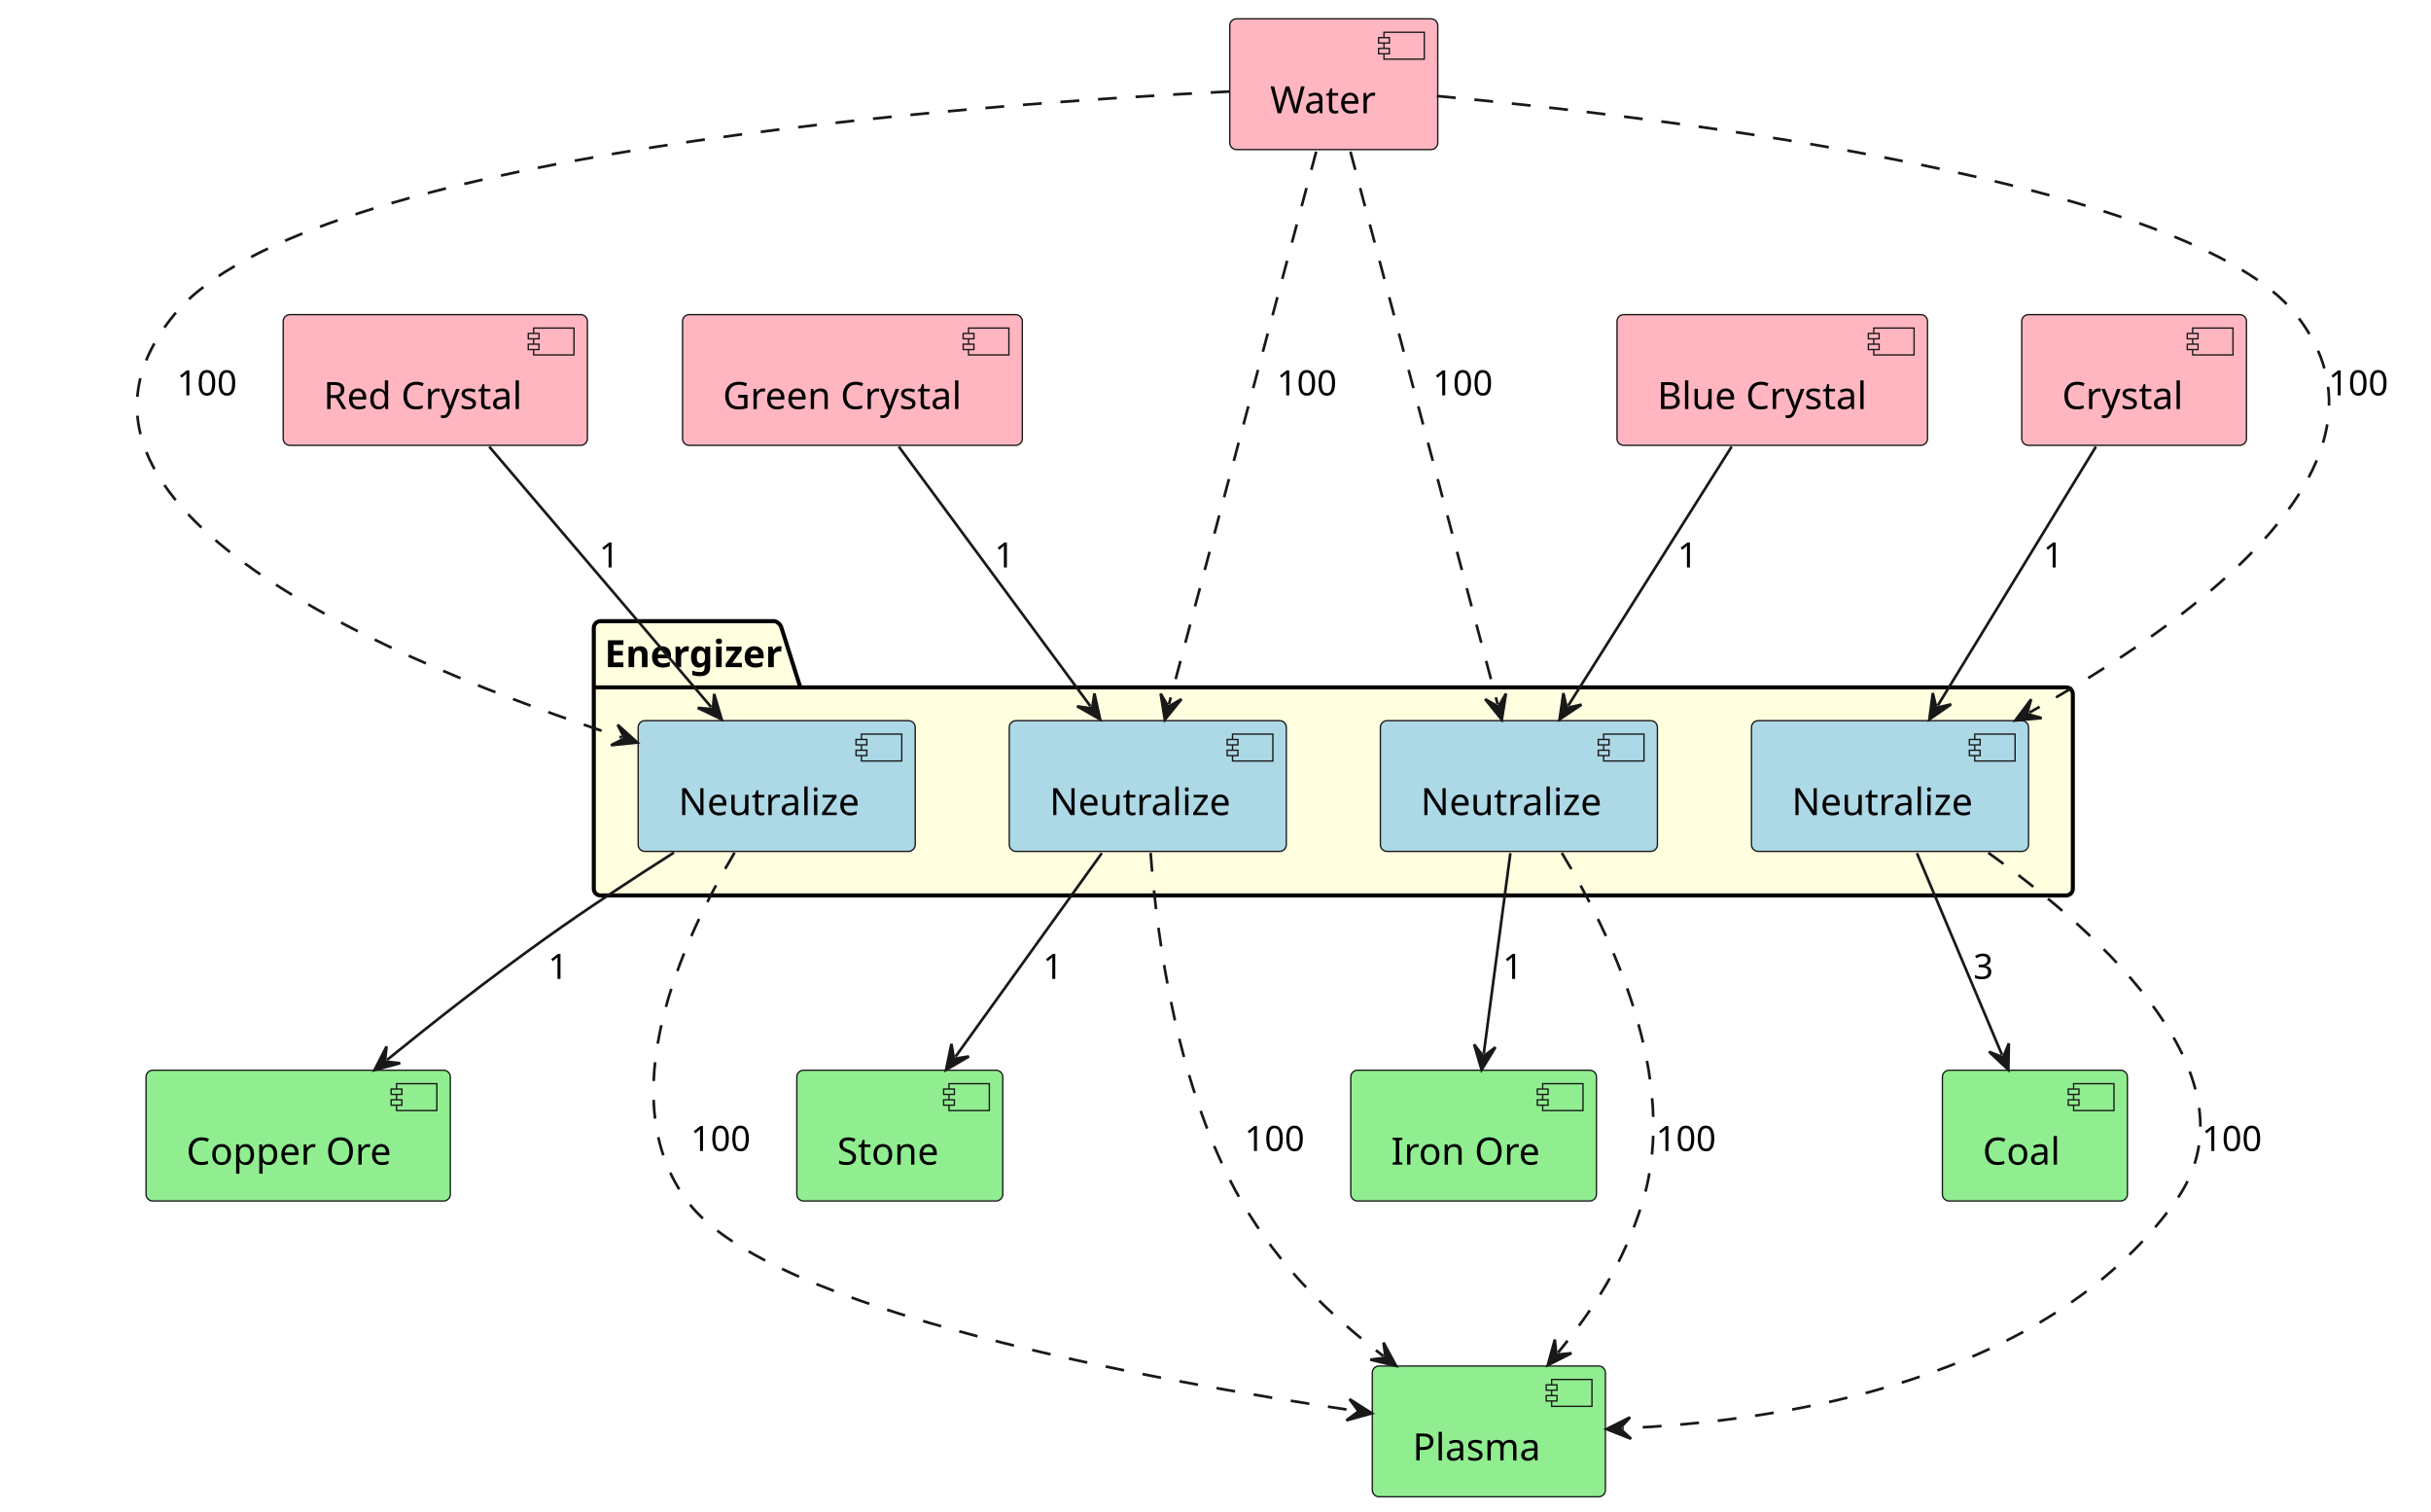
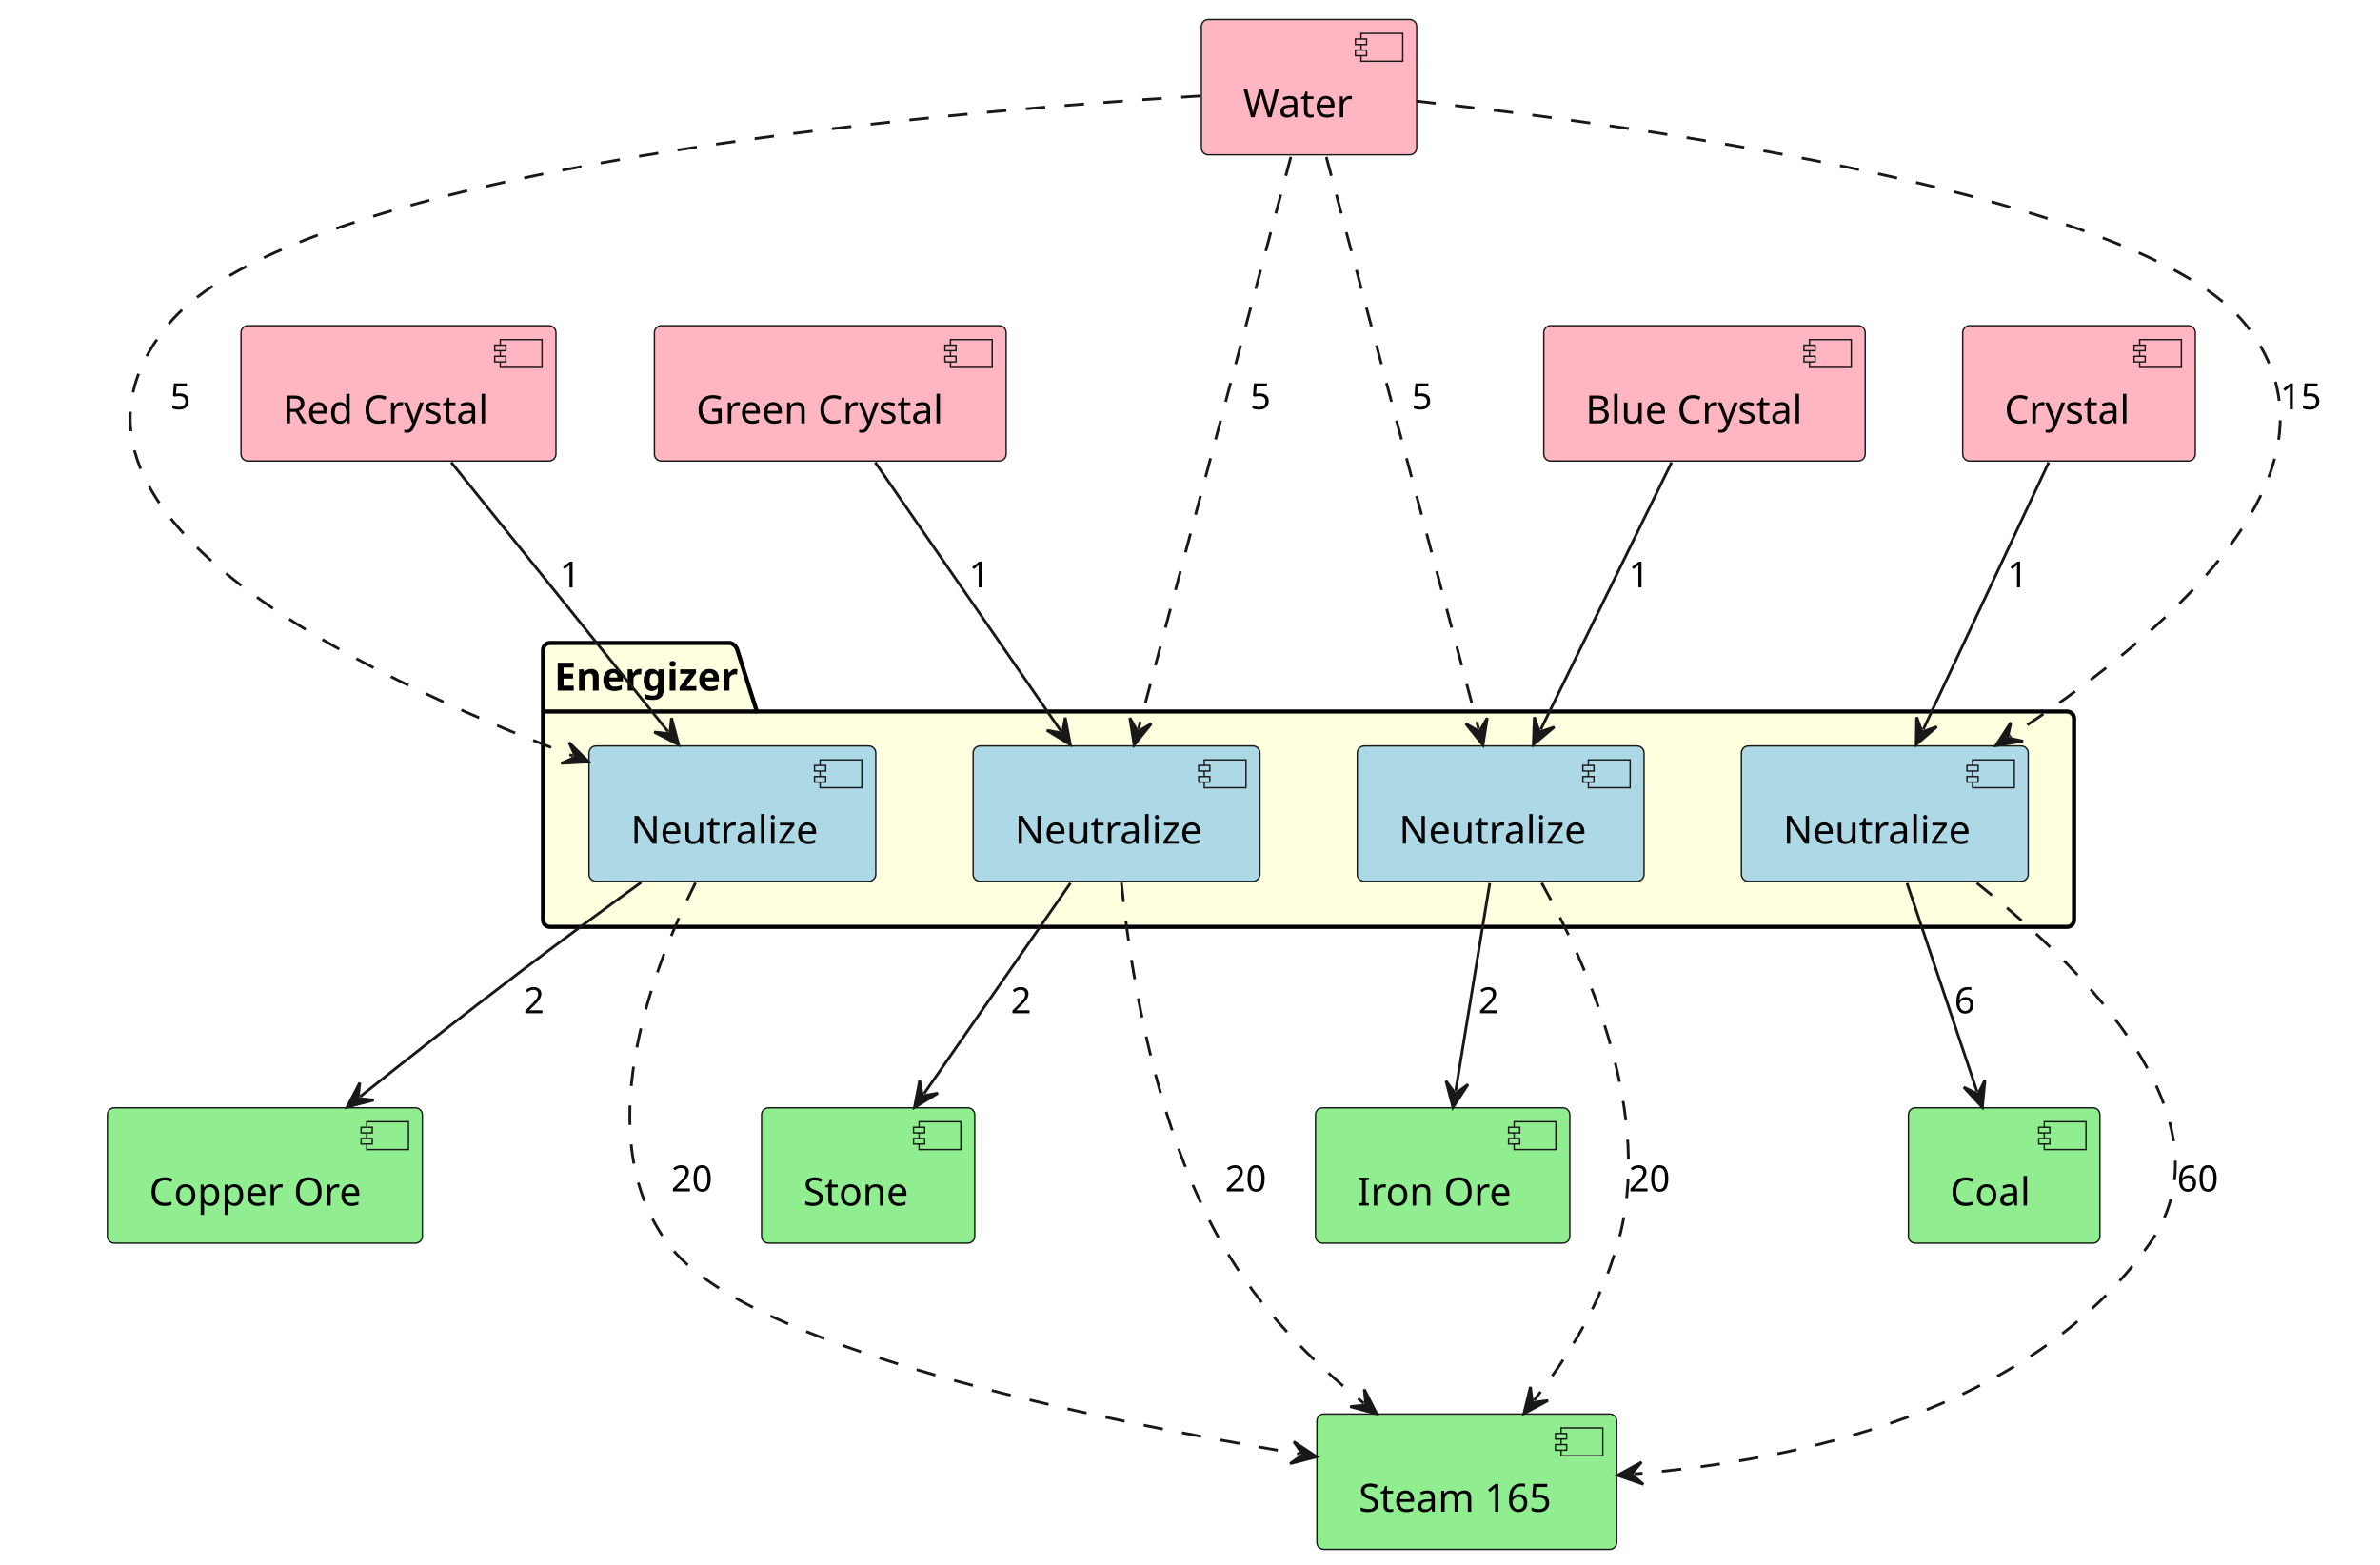
- <svg xmlns="http://www.w3.org/2000/svg" contentStyleType="text/css" data-diagram-type="DESCRIPTION" height="562px" preserveAspectRatio="none" style="width:904px;height:562px;background:#FFFFFF;" version="1.1" viewBox="0 0 904 562" width="904px" zoomAndPan="magnify">
+ <svg xmlns="http://www.w3.org/2000/svg" contentStyleType="text/css" data-diagram-type="DESCRIPTION" height="562px" preserveAspectRatio="none" style="width:855px;height:562px;background:#FFFFFF;" version="1.1" viewBox="0 0 855 562" width="855px" zoomAndPan="magnify">
  <defs />
  <g>
    <g class="cluster" data-entity="Energizer" data-source-line="18" data-uid="ent0012" id="cluster_Energizer">
-       <path d="M223.31,231 L288.11,231 A3.75,3.75 0 0 1 290.61,233.5 L297.61,255.621 L768.31,255.621 A2.5,2.5 0 0 1 770.81,258.121 L770.81,330.5 A2.5,2.5 0 0 1 768.31,333 L223.31,333 A2.5,2.5 0 0 1 220.81,330.5 L220.81,233.5 A2.5,2.5 0 0 1 223.31,231" fill="#FFFFE0" style="stroke:#000000;stroke-width:1.5;" />
-       <line style="stroke:#000000;stroke-width:1.5;" x1="220.81" x2="297.61" y1="255.621" y2="255.621" />
-       <text fill="#000000" font-family="sans-serif" font-size="14" font-weight="bold" lengthAdjust="spacing" textLength="63.8" x="224.81" y="248.107">Energizer</text>
+       <path d="M197.59,231 L262.39,231 A3.75,3.75 0 0 1 264.89,233.5 L271.89,255.621 L742.59,255.621 A2.5,2.5 0 0 1 745.09,258.121 L745.09,330.5 A2.5,2.5 0 0 1 742.59,333 L197.59,333 A2.5,2.5 0 0 1 195.09,330.5 L195.09,233.5 A2.5,2.5 0 0 1 197.59,231" fill="#FFFFE0" style="stroke:#000000;stroke-width:1.5;" />
+       <line style="stroke:#000000;stroke-width:1.5;" x1="195.09" x2="271.89" y1="255.621" y2="255.621" />
+       <text fill="#000000" font-family="sans-serif" font-size="14" font-weight="bold" lengthAdjust="spacing" textLength="63.8" x="199.09" y="248.107">Energizer</text>
    </g>
    <g class="entity" data-entity="NR" data-source-line="19" data-uid="ent0013" id="entity_NR">
-       <rect fill="#ADD8E6" height="48.621" rx="2.5" ry="2.5" style="stroke:#181818;stroke-width:0.5;" width="103.027" x="237.31" y="268" />
-       <rect fill="#ADD8E6" height="10" style="stroke:#181818;stroke-width:0.5;" width="15" x="320.337" y="273" />
-       <rect fill="#ADD8E6" height="2" style="stroke:#181818;stroke-width:0.5;" width="4" x="318.337" y="275" />
-       <rect fill="#ADD8E6" height="2" style="stroke:#181818;stroke-width:0.5;" width="4" x="318.337" y="279" />
-       <text fill="#000000" font-family="sans-serif" font-size="14" lengthAdjust="spacing" textLength="63.027" x="252.31" y="303.107">Neutralize</text>
+       <rect fill="#ADD8E6" height="48.621" rx="2.5" ry="2.5" style="stroke:#181818;stroke-width:0.5;" width="103.027" x="211.59" y="268" />
+       <rect fill="#ADD8E6" height="10" style="stroke:#181818;stroke-width:0.5;" width="15" x="294.617" y="273" />
+       <rect fill="#ADD8E6" height="2" style="stroke:#181818;stroke-width:0.5;" width="4" x="292.617" y="275" />
+       <rect fill="#ADD8E6" height="2" style="stroke:#181818;stroke-width:0.5;" width="4" x="292.617" y="279" />
+       <text fill="#000000" font-family="sans-serif" font-size="14" lengthAdjust="spacing" textLength="63.027" x="226.59" y="303.107">Neutralize</text>
    </g>
    <g class="entity" data-entity="NG" data-source-line="20" data-uid="ent0014" id="entity_NG">
-       <rect fill="#ADD8E6" height="48.621" rx="2.5" ry="2.5" style="stroke:#181818;stroke-width:0.5;" width="103.027" x="375.31" y="268" />
-       <rect fill="#ADD8E6" height="10" style="stroke:#181818;stroke-width:0.5;" width="15" x="458.337" y="273" />
-       <rect fill="#ADD8E6" height="2" style="stroke:#181818;stroke-width:0.5;" width="4" x="456.337" y="275" />
-       <rect fill="#ADD8E6" height="2" style="stroke:#181818;stroke-width:0.5;" width="4" x="456.337" y="279" />
-       <text fill="#000000" font-family="sans-serif" font-size="14" lengthAdjust="spacing" textLength="63.027" x="390.31" y="303.107">Neutralize</text>
+       <rect fill="#ADD8E6" height="48.621" rx="2.5" ry="2.5" style="stroke:#181818;stroke-width:0.5;" width="103.027" x="349.59" y="268" />
+       <rect fill="#ADD8E6" height="10" style="stroke:#181818;stroke-width:0.5;" width="15" x="432.617" y="273" />
+       <rect fill="#ADD8E6" height="2" style="stroke:#181818;stroke-width:0.5;" width="4" x="430.617" y="275" />
+       <rect fill="#ADD8E6" height="2" style="stroke:#181818;stroke-width:0.5;" width="4" x="430.617" y="279" />
+       <text fill="#000000" font-family="sans-serif" font-size="14" lengthAdjust="spacing" textLength="63.027" x="364.59" y="303.107">Neutralize</text>
    </g>
    <g class="entity" data-entity="NB" data-source-line="21" data-uid="ent0015" id="entity_NB">
-       <rect fill="#ADD8E6" height="48.621" rx="2.5" ry="2.5" style="stroke:#181818;stroke-width:0.5;" width="103.027" x="513.31" y="268" />
-       <rect fill="#ADD8E6" height="10" style="stroke:#181818;stroke-width:0.5;" width="15" x="596.337" y="273" />
-       <rect fill="#ADD8E6" height="2" style="stroke:#181818;stroke-width:0.5;" width="4" x="594.337" y="275" />
-       <rect fill="#ADD8E6" height="2" style="stroke:#181818;stroke-width:0.5;" width="4" x="594.337" y="279" />
-       <text fill="#000000" font-family="sans-serif" font-size="14" lengthAdjust="spacing" textLength="63.027" x="528.31" y="303.107">Neutralize</text>
+       <rect fill="#ADD8E6" height="48.621" rx="2.5" ry="2.5" style="stroke:#181818;stroke-width:0.5;" width="103.027" x="487.59" y="268" />
+       <rect fill="#ADD8E6" height="10" style="stroke:#181818;stroke-width:0.5;" width="15" x="570.617" y="273" />
+       <rect fill="#ADD8E6" height="2" style="stroke:#181818;stroke-width:0.5;" width="4" x="568.617" y="275" />
+       <rect fill="#ADD8E6" height="2" style="stroke:#181818;stroke-width:0.5;" width="4" x="568.617" y="279" />
+       <text fill="#000000" font-family="sans-serif" font-size="14" lengthAdjust="spacing" textLength="63.027" x="502.59" y="303.107">Neutralize</text>
    </g>
    <g class="entity" data-entity="NC" data-source-line="22" data-uid="ent0016" id="entity_NC">
-       <rect fill="#ADD8E6" height="48.621" rx="2.5" ry="2.5" style="stroke:#181818;stroke-width:0.5;" width="103.027" x="651.31" y="268" />
-       <rect fill="#ADD8E6" height="10" style="stroke:#181818;stroke-width:0.5;" width="15" x="734.337" y="273" />
-       <rect fill="#ADD8E6" height="2" style="stroke:#181818;stroke-width:0.5;" width="4" x="732.337" y="275" />
-       <rect fill="#ADD8E6" height="2" style="stroke:#181818;stroke-width:0.5;" width="4" x="732.337" y="279" />
-       <text fill="#000000" font-family="sans-serif" font-size="14" lengthAdjust="spacing" textLength="63.027" x="666.31" y="303.107">Neutralize</text>
+       <rect fill="#ADD8E6" height="48.621" rx="2.5" ry="2.5" style="stroke:#181818;stroke-width:0.5;" width="103.027" x="625.59" y="268" />
+       <rect fill="#ADD8E6" height="10" style="stroke:#181818;stroke-width:0.5;" width="15" x="708.617" y="273" />
+       <rect fill="#ADD8E6" height="2" style="stroke:#181818;stroke-width:0.5;" width="4" x="706.617" y="275" />
+       <rect fill="#ADD8E6" height="2" style="stroke:#181818;stroke-width:0.5;" width="4" x="706.617" y="279" />
+       <text fill="#000000" font-family="sans-serif" font-size="14" lengthAdjust="spacing" textLength="63.027" x="640.59" y="303.107">Neutralize</text>
    </g>
    <g class="entity" data-entity="RC" data-source-line="6" data-uid="ent0002" id="entity_RC">
-       <rect fill="#FFB6C1" height="48.621" rx="2.5" ry="2.5" style="stroke:#181818;stroke-width:0.5;" width="113.131" x="105.31" y="117" />
-       <rect fill="#FFB6C1" height="10" style="stroke:#181818;stroke-width:0.5;" width="15" x="198.441" y="122" />
-       <rect fill="#FFB6C1" height="2" style="stroke:#181818;stroke-width:0.5;" width="4" x="196.441" y="124" />
-       <rect fill="#FFB6C1" height="2" style="stroke:#181818;stroke-width:0.5;" width="4" x="196.441" y="128" />
-       <text fill="#000000" font-family="sans-serif" font-size="14" lengthAdjust="spacing" textLength="73.131" x="120.31" y="152.107">Red Crystal</text>
+       <rect fill="#FFB6C1" height="48.621" rx="2.5" ry="2.5" style="stroke:#181818;stroke-width:0.5;" width="113.131" x="86.59" y="117" />
+       <rect fill="#FFB6C1" height="10" style="stroke:#181818;stroke-width:0.5;" width="15" x="179.721" y="122" />
+       <rect fill="#FFB6C1" height="2" style="stroke:#181818;stroke-width:0.5;" width="4" x="177.721" y="124" />
+       <rect fill="#FFB6C1" height="2" style="stroke:#181818;stroke-width:0.5;" width="4" x="177.721" y="128" />
+       <text fill="#000000" font-family="sans-serif" font-size="14" lengthAdjust="spacing" textLength="73.131" x="101.59" y="152.107">Red Crystal</text>
    </g>
    <g class="entity" data-entity="GC" data-source-line="7" data-uid="ent0003" id="entity_GC">
-       <rect fill="#FFB6C1" height="48.621" rx="2.5" ry="2.5" style="stroke:#181818;stroke-width:0.5;" width="126.358" x="253.81" y="117" />
-       <rect fill="#FFB6C1" height="10" style="stroke:#181818;stroke-width:0.5;" width="15" x="360.168" y="122" />
-       <rect fill="#FFB6C1" height="2" style="stroke:#181818;stroke-width:0.5;" width="4" x="358.168" y="124" />
-       <rect fill="#FFB6C1" height="2" style="stroke:#181818;stroke-width:0.5;" width="4" x="358.168" y="128" />
-       <text fill="#000000" font-family="sans-serif" font-size="14" lengthAdjust="spacing" textLength="86.358" x="268.81" y="152.107">Green Crystal</text>
+       <rect fill="#FFB6C1" height="48.621" rx="2.5" ry="2.5" style="stroke:#181818;stroke-width:0.5;" width="126.358" x="235.09" y="117" />
+       <rect fill="#FFB6C1" height="10" style="stroke:#181818;stroke-width:0.5;" width="15" x="341.448" y="122" />
+       <rect fill="#FFB6C1" height="2" style="stroke:#181818;stroke-width:0.5;" width="4" x="339.448" y="124" />
+       <rect fill="#FFB6C1" height="2" style="stroke:#181818;stroke-width:0.5;" width="4" x="339.448" y="128" />
+       <text fill="#000000" font-family="sans-serif" font-size="14" lengthAdjust="spacing" textLength="86.358" x="250.09" y="152.107">Green Crystal</text>
    </g>
    <g class="entity" data-entity="BC" data-source-line="8" data-uid="ent0004" id="entity_BC">
-       <rect fill="#FFB6C1" height="48.621" rx="2.5" ry="2.5" style="stroke:#181818;stroke-width:0.5;" width="115.469" x="601.31" y="117" />
-       <rect fill="#FFB6C1" height="10" style="stroke:#181818;stroke-width:0.5;" width="15" x="696.779" y="122" />
-       <rect fill="#FFB6C1" height="2" style="stroke:#181818;stroke-width:0.5;" width="4" x="694.779" y="124" />
-       <rect fill="#FFB6C1" height="2" style="stroke:#181818;stroke-width:0.5;" width="4" x="694.779" y="128" />
-       <text fill="#000000" font-family="sans-serif" font-size="14" lengthAdjust="spacing" textLength="75.469" x="616.31" y="152.107">Blue Crystal</text>
+       <rect fill="#FFB6C1" height="48.621" rx="2.5" ry="2.5" style="stroke:#181818;stroke-width:0.5;" width="115.469" x="554.59" y="117" />
+       <rect fill="#FFB6C1" height="10" style="stroke:#181818;stroke-width:0.5;" width="15" x="650.059" y="122" />
+       <rect fill="#FFB6C1" height="2" style="stroke:#181818;stroke-width:0.5;" width="4" x="648.059" y="124" />
+       <rect fill="#FFB6C1" height="2" style="stroke:#181818;stroke-width:0.5;" width="4" x="648.059" y="128" />
+       <text fill="#000000" font-family="sans-serif" font-size="14" lengthAdjust="spacing" textLength="75.469" x="569.59" y="152.107">Blue Crystal</text>
    </g>
    <g class="entity" data-entity="C" data-source-line="9" data-uid="ent0005" id="entity_C">
-       <rect fill="#FFB6C1" height="48.621" rx="2.5" ry="2.5" style="stroke:#181818;stroke-width:0.5;" width="83.559" x="751.81" y="117" />
-       <rect fill="#FFB6C1" height="10" style="stroke:#181818;stroke-width:0.5;" width="15" x="815.369" y="122" />
-       <rect fill="#FFB6C1" height="2" style="stroke:#181818;stroke-width:0.5;" width="4" x="813.369" y="124" />
-       <rect fill="#FFB6C1" height="2" style="stroke:#181818;stroke-width:0.5;" width="4" x="813.369" y="128" />
-       <text fill="#000000" font-family="sans-serif" font-size="14" lengthAdjust="spacing" textLength="43.559" x="766.81" y="152.107">Crystal</text>
+       <rect fill="#FFB6C1" height="48.621" rx="2.5" ry="2.5" style="stroke:#181818;stroke-width:0.5;" width="83.559" x="705.09" y="117" />
+       <rect fill="#FFB6C1" height="10" style="stroke:#181818;stroke-width:0.5;" width="15" x="768.649" y="122" />
+       <rect fill="#FFB6C1" height="2" style="stroke:#181818;stroke-width:0.5;" width="4" x="766.649" y="124" />
+       <rect fill="#FFB6C1" height="2" style="stroke:#181818;stroke-width:0.5;" width="4" x="766.649" y="128" />
+       <text fill="#000000" font-family="sans-serif" font-size="14" lengthAdjust="spacing" textLength="43.559" x="720.09" y="152.107">Crystal</text>
    </g>
    <g class="entity" data-entity="W" data-source-line="10" data-uid="ent0006" id="entity_W">
-       <rect fill="#FFB6C1" height="48.621" rx="2.5" ry="2.5" style="stroke:#181818;stroke-width:0.5;" width="77.338" x="457.31" y="7" />
-       <rect fill="#FFB6C1" height="10" style="stroke:#181818;stroke-width:0.5;" width="15" x="514.648" y="12" />
-       <rect fill="#FFB6C1" height="2" style="stroke:#181818;stroke-width:0.5;" width="4" x="512.648" y="14" />
-       <rect fill="#FFB6C1" height="2" style="stroke:#181818;stroke-width:0.5;" width="4" x="512.648" y="18" />
-       <text fill="#000000" font-family="sans-serif" font-size="14" lengthAdjust="spacing" textLength="37.338" x="472.31" y="42.107">Water</text>
+       <rect fill="#FFB6C1" height="48.621" rx="2.5" ry="2.5" style="stroke:#181818;stroke-width:0.5;" width="77.338" x="431.59" y="7" />
+       <rect fill="#FFB6C1" height="10" style="stroke:#181818;stroke-width:0.5;" width="15" x="488.928" y="12" />
+       <rect fill="#FFB6C1" height="2" style="stroke:#181818;stroke-width:0.5;" width="4" x="486.928" y="14" />
+       <rect fill="#FFB6C1" height="2" style="stroke:#181818;stroke-width:0.5;" width="4" x="486.928" y="18" />
+       <text fill="#000000" font-family="sans-serif" font-size="14" lengthAdjust="spacing" textLength="37.338" x="446.59" y="42.107">Water</text>
    </g>
    <g class="entity" data-entity="FE" data-source-line="12" data-uid="ent0007" id="entity_FE">
-       <rect fill="#90EE90" height="48.621" rx="2.5" ry="2.5" style="stroke:#181818;stroke-width:0.5;" width="91.352" x="502.31" y="398" />
-       <rect fill="#90EE90" height="10" style="stroke:#181818;stroke-width:0.5;" width="15" x="573.662" y="403" />
-       <rect fill="#90EE90" height="2" style="stroke:#181818;stroke-width:0.5;" width="4" x="571.662" y="405" />
-       <rect fill="#90EE90" height="2" style="stroke:#181818;stroke-width:0.5;" width="4" x="571.662" y="409" />
-       <text fill="#000000" font-family="sans-serif" font-size="14" lengthAdjust="spacing" textLength="51.352" x="517.31" y="433.107">Iron Ore</text>
+       <rect fill="#90EE90" height="48.621" rx="2.5" ry="2.5" style="stroke:#181818;stroke-width:0.5;" width="91.352" x="472.59" y="398" />
+       <rect fill="#90EE90" height="10" style="stroke:#181818;stroke-width:0.5;" width="15" x="543.942" y="403" />
+       <rect fill="#90EE90" height="2" style="stroke:#181818;stroke-width:0.5;" width="4" x="541.942" y="405" />
+       <rect fill="#90EE90" height="2" style="stroke:#181818;stroke-width:0.5;" width="4" x="541.942" y="409" />
+       <text fill="#000000" font-family="sans-serif" font-size="14" lengthAdjust="spacing" textLength="51.352" x="487.59" y="433.107">Iron Ore</text>
    </g>
    <g class="entity" data-entity="CU" data-source-line="13" data-uid="ent0008" id="entity_CU">
-       <rect fill="#90EE90" height="48.621" rx="2.5" ry="2.5" style="stroke:#181818;stroke-width:0.5;" width="113.144" x="54.31" y="398" />
-       <rect fill="#90EE90" height="10" style="stroke:#181818;stroke-width:0.5;" width="15" x="147.454" y="403" />
-       <rect fill="#90EE90" height="2" style="stroke:#181818;stroke-width:0.5;" width="4" x="145.454" y="405" />
-       <rect fill="#90EE90" height="2" style="stroke:#181818;stroke-width:0.5;" width="4" x="145.454" y="409" />
-       <text fill="#000000" font-family="sans-serif" font-size="14" lengthAdjust="spacing" textLength="73.144" x="69.31" y="433.107">Copper Ore</text>
+       <rect fill="#90EE90" height="48.621" rx="2.5" ry="2.5" style="stroke:#181818;stroke-width:0.5;" width="113.144" x="38.59" y="398" />
+       <rect fill="#90EE90" height="10" style="stroke:#181818;stroke-width:0.5;" width="15" x="131.734" y="403" />
+       <rect fill="#90EE90" height="2" style="stroke:#181818;stroke-width:0.5;" width="4" x="129.734" y="405" />
+       <rect fill="#90EE90" height="2" style="stroke:#181818;stroke-width:0.5;" width="4" x="129.734" y="409" />
+       <text fill="#000000" font-family="sans-serif" font-size="14" lengthAdjust="spacing" textLength="73.144" x="53.59" y="433.107">Copper Ore</text>
    </g>
    <g class="entity" data-entity="S" data-source-line="14" data-uid="ent0009" id="entity_S">
-       <rect fill="#90EE90" height="48.621" rx="2.5" ry="2.5" style="stroke:#181818;stroke-width:0.5;" width="76.586" x="296.31" y="398" />
-       <rect fill="#90EE90" height="10" style="stroke:#181818;stroke-width:0.5;" width="15" x="352.896" y="403" />
-       <rect fill="#90EE90" height="2" style="stroke:#181818;stroke-width:0.5;" width="4" x="350.896" y="405" />
-       <rect fill="#90EE90" height="2" style="stroke:#181818;stroke-width:0.5;" width="4" x="350.896" y="409" />
-       <text fill="#000000" font-family="sans-serif" font-size="14" lengthAdjust="spacing" textLength="36.586" x="311.31" y="433.107">Stone</text>
+       <rect fill="#90EE90" height="48.621" rx="2.5" ry="2.5" style="stroke:#181818;stroke-width:0.5;" width="76.586" x="273.59" y="398" />
+       <rect fill="#90EE90" height="10" style="stroke:#181818;stroke-width:0.5;" width="15" x="330.176" y="403" />
+       <rect fill="#90EE90" height="2" style="stroke:#181818;stroke-width:0.5;" width="4" x="328.176" y="405" />
+       <rect fill="#90EE90" height="2" style="stroke:#181818;stroke-width:0.5;" width="4" x="328.176" y="409" />
+       <text fill="#000000" font-family="sans-serif" font-size="14" lengthAdjust="spacing" textLength="36.586" x="288.59" y="433.107">Stone</text>
    </g>
    <g class="entity" data-entity="Ca" data-source-line="15" data-uid="ent0010" id="entity_Ca">
-       <rect fill="#90EE90" height="48.621" rx="2.5" ry="2.5" style="stroke:#181818;stroke-width:0.5;" width="68.793" x="722.31" y="398" />
-       <rect fill="#90EE90" height="10" style="stroke:#181818;stroke-width:0.5;" width="15" x="771.103" y="403" />
-       <rect fill="#90EE90" height="2" style="stroke:#181818;stroke-width:0.5;" width="4" x="769.103" y="405" />
-       <rect fill="#90EE90" height="2" style="stroke:#181818;stroke-width:0.5;" width="4" x="769.103" y="409" />
-       <text fill="#000000" font-family="sans-serif" font-size="14" lengthAdjust="spacing" textLength="28.793" x="737.31" y="433.107">Coal</text>
+       <rect fill="#90EE90" height="48.621" rx="2.5" ry="2.5" style="stroke:#181818;stroke-width:0.5;" width="68.793" x="685.59" y="398" />
+       <rect fill="#90EE90" height="10" style="stroke:#181818;stroke-width:0.5;" width="15" x="734.383" y="403" />
+       <rect fill="#90EE90" height="2" style="stroke:#181818;stroke-width:0.5;" width="4" x="732.383" y="405" />
+       <rect fill="#90EE90" height="2" style="stroke:#181818;stroke-width:0.5;" width="4" x="732.383" y="409" />
+       <text fill="#000000" font-family="sans-serif" font-size="14" lengthAdjust="spacing" textLength="28.793" x="700.59" y="433.107">Coal</text>
    </g>
    <g class="entity" data-entity="PA" data-source-line="16" data-uid="ent0011" id="entity_PA">
-       <rect fill="#90EE90" height="48.621" rx="2.5" ry="2.5" style="stroke:#181818;stroke-width:0.5;" width="86.683" x="510.31" y="508" />
-       <rect fill="#90EE90" height="10" style="stroke:#181818;stroke-width:0.5;" width="15" x="576.993" y="513" />
-       <rect fill="#90EE90" height="2" style="stroke:#181818;stroke-width:0.5;" width="4" x="574.993" y="515" />
-       <rect fill="#90EE90" height="2" style="stroke:#181818;stroke-width:0.5;" width="4" x="574.993" y="519" />
-       <text fill="#000000" font-family="sans-serif" font-size="14" lengthAdjust="spacing" textLength="46.683" x="525.31" y="543.107">Plasma</text>
+       <rect fill="#90EE90" height="48.621" rx="2.5" ry="2.5" style="stroke:#181818;stroke-width:0.5;" width="107.71" x="473.09" y="508" />
+       <rect fill="#90EE90" height="10" style="stroke:#181818;stroke-width:0.5;" width="15" x="560.8" y="513" />
+       <rect fill="#90EE90" height="2" style="stroke:#181818;stroke-width:0.5;" width="4" x="558.8" y="515" />
+       <rect fill="#90EE90" height="2" style="stroke:#181818;stroke-width:0.5;" width="4" x="558.8" y="519" />
+       <text fill="#000000" font-family="sans-serif" font-size="14" lengthAdjust="spacing" textLength="67.71" x="488.09" y="543.107">Steam 165</text>
    </g>
-     <g class="link" data-entity-1="RC" data-entity-2="NR" data-source-line="27" data-uid="lnk17" id="link_RC_NR">
-       <path d="M181.93,166.11 C205.57,193.85 240.688,235.044 264.468,262.944" fill="none" id="RC-to-NR" style="stroke:#181818;stroke-width:1;" />
-       <polygon fill="#181818" points="268.36,267.51,265.566,258.066,265.117,263.705,259.478,263.255,268.36,267.51" style="stroke:#181818;stroke-width:1;" />
-       <text fill="#000000" font-family="sans-serif" font-size="13" lengthAdjust="spacing" textLength="7.23" x="222.81" y="211.028">1</text>
+     <g class="link" data-entity-1="RC" data-entity-2="NR" data-source-line="25" data-uid="lnk17" id="link_RC_NR">
+       <path d="M162.1,166.11 C184.44,193.85 217.536,234.937 240.006,262.837" fill="none" id="RC-to-NR" style="stroke:#181818;stroke-width:1;" />
+       <polygon fill="#181818" points="243.77,267.51,241.24,257.992,240.634,263.616,235.01,263.01,243.77,267.51" style="stroke:#181818;stroke-width:1;" />
+       <text fill="#000000" font-family="sans-serif" font-size="13" lengthAdjust="spacing" textLength="7.23" x="201.09" y="211.028">1</text>
    </g>
-     <g class="link" data-entity-1="GC" data-entity-2="NG" data-source-line="28" data-uid="lnk18" id="link_GC_NG">
-       <path d="M334.24,166.11 C354.72,193.85 384.936,234.783 405.536,262.683" fill="none" id="GC-to-NG" style="stroke:#181818;stroke-width:1;" />
-       <polygon fill="#181818" points="409.1,267.51,406.972,257.894,406.13,263.488,400.536,262.646,409.1,267.51" style="stroke:#181818;stroke-width:1;" />
-       <text fill="#000000" font-family="sans-serif" font-size="13" lengthAdjust="spacing" textLength="7.23" x="369.81" y="211.028">1</text>
+     <g class="link" data-entity-1="GC" data-entity-2="NG" data-source-line="26" data-uid="lnk18" id="link_GC_NG">
+       <path d="M314.41,166.11 C333.58,193.85 361.809,234.674 381.089,262.574" fill="none" id="GC-to-NG" style="stroke:#181818;stroke-width:1;" />
+       <polygon fill="#181818" points="384.5,267.51,382.674,257.832,381.658,263.397,376.093,262.38,384.5,267.51" style="stroke:#181818;stroke-width:1;" />
+       <text fill="#000000" font-family="sans-serif" font-size="13" lengthAdjust="spacing" textLength="7.23" x="348.09" y="211.028">1</text>
    </g>
-     <g class="link" data-entity-1="BC" data-entity-2="NB" data-source-line="29" data-uid="lnk19" id="link_BC_NB">
-       <path d="M643.92,166.11 C626.42,193.85 600.751,234.535 583.151,262.435" fill="none" id="BC-to-NB" style="stroke:#181818;stroke-width:1;" />
-       <polygon fill="#181818" points="579.95,267.51,588.135,262.032,582.618,263.281,581.369,257.764,579.95,267.51" style="stroke:#181818;stroke-width:1;" />
-       <text fill="#000000" font-family="sans-serif" font-size="13" lengthAdjust="spacing" textLength="7.23" x="623.81" y="211.028">1</text>
+     <g class="link" data-entity-1="BC" data-entity-2="NB" data-source-line="27" data-uid="lnk19" id="link_BC_NB">
+       <path d="M600.52,166.11 C586.93,193.85 567.15,234.222 553.48,262.122" fill="none" id="BC-to-NB" style="stroke:#181818;stroke-width:1;" />
+       <polygon fill="#181818" points="550.84,267.51,558.392,261.188,553.04,263.02,551.208,257.668,550.84,267.51" style="stroke:#181818;stroke-width:1;" />
+       <text fill="#000000" font-family="sans-serif" font-size="13" lengthAdjust="spacing" textLength="7.23" x="585.09" y="211.028">1</text>
    </g>
-     <g class="link" data-entity-1="C" data-entity-2="NC" data-source-line="30" data-uid="lnk20" id="link_C_NC">
-       <path d="M779.39,166.11 C762.45,193.85 737.627,234.489 720.587,262.389" fill="none" id="C-to-NC" style="stroke:#181818;stroke-width:1;" />
-       <polygon fill="#181818" points="717.46,267.51,725.565,261.914,720.066,263.243,718.737,257.744,717.46,267.51" style="stroke:#181818;stroke-width:1;" />
-       <text fill="#000000" font-family="sans-serif" font-size="13" lengthAdjust="spacing" textLength="7.23" x="759.81" y="211.028">1</text>
+     <g class="link" data-entity-1="C" data-entity-2="NC" data-source-line="28" data-uid="lnk20" id="link_C_NC">
+       <path d="M736,166.11 C722.97,193.85 704.022,234.18 690.912,262.08" fill="none" id="C-to-NC" style="stroke:#181818;stroke-width:1;" />
+       <polygon fill="#181818" points="688.36,267.51,695.808,261.066,690.486,262.985,688.567,257.663,688.36,267.51" style="stroke:#181818;stroke-width:1;" />
+       <text fill="#000000" font-family="sans-serif" font-size="13" lengthAdjust="spacing" textLength="7.23" x="721.09" y="211.028">1</text>
    </g>
-     <g class="link" data-entity-1="NR" data-entity-2="CU" data-source-line="32" data-uid="lnk21" id="link_NR_CU">
-       <path d="M250.62,317.06 C235.52,326.65 218.14,338.05 202.81,349 C180.97,364.6 161.848,379.608 143.938,394.148" fill="none" id="NR-to-CU" style="stroke:#181818;stroke-width:1;" />
-       <polygon fill="#181818" points="139.28,397.93,148.788,395.363,143.162,394.779,143.746,389.152,139.28,397.93" style="stroke:#181818;stroke-width:1;" />
-       <text fill="#000000" font-family="sans-serif" font-size="13" lengthAdjust="spacing" textLength="7.23" x="203.81" y="364.028">1</text>
+     <g class="link" data-entity-1="NR" data-entity-2="CU" data-source-line="30" data-uid="lnk21" id="link_NR_CU">
+       <path d="M230.35,317.01 C216.87,326.79 201.15,338.33 187.09,349 C166.03,364.98 147.322,379.691 129.402,393.971" fill="none" id="NR-to-CU" style="stroke:#181818;stroke-width:1;" />
+       <polygon fill="#181818" points="124.71,397.71,134.241,395.229,128.62,394.594,129.256,388.973,124.71,397.71" style="stroke:#181818;stroke-width:1;" />
+       <text fill="#000000" font-family="sans-serif" font-size="13" lengthAdjust="spacing" textLength="7.23" x="188.09" y="364.028">2</text>
    </g>
-     <g class="link" data-entity-1="NG" data-entity-2="S" data-source-line="33" data-uid="lnk22" id="link_NG_S">
-       <path d="M409.72,317.28 C393.2,340.27 371.801,370.027 355.311,392.977" fill="none" id="NG-to-S" style="stroke:#181818;stroke-width:1;" />
-       <polygon fill="#181818" points="351.81,397.85,360.31,392.875,354.728,393.789,353.813,388.207,351.81,397.85" style="stroke:#181818;stroke-width:1;" />
-       <text fill="#000000" font-family="sans-serif" font-size="13" lengthAdjust="spacing" textLength="7.23" x="387.81" y="364.028">1</text>
+     <g class="link" data-entity-1="NG" data-entity-2="S" data-source-line="31" data-uid="lnk22" id="link_NG_S">
+       <path d="M384.56,317.28 C368.57,340.27 347.916,369.974 331.956,392.924" fill="none" id="NG-to-S" style="stroke:#181818;stroke-width:1;" />
+       <polygon fill="#181818" points="328.53,397.85,336.952,392.745,331.385,393.745,330.385,388.177,328.53,397.85" style="stroke:#181818;stroke-width:1;" />
+       <text fill="#000000" font-family="sans-serif" font-size="13" lengthAdjust="spacing" textLength="7.23" x="363.09" y="364.028">2</text>
    </g>
-     <g class="link" data-entity-1="NB" data-entity-2="FE" data-source-line="34" data-uid="lnk23" id="link_NB_FE">
-       <path d="M561.65,317.28 C558.6,340.27 554.79,368.952 551.74,391.902" fill="none" id="NB-to-FE" style="stroke:#181818;stroke-width:1;" />
-       <polygon fill="#181818" points="550.95,397.85,556.101,389.455,551.609,392.894,548.17,388.401,550.95,397.85" style="stroke:#181818;stroke-width:1;" />
-       <text fill="#000000" font-family="sans-serif" font-size="13" lengthAdjust="spacing" textLength="7.23" x="558.81" y="364.028">1</text>
+     <g class="link" data-entity-1="NB" data-entity-2="FE" data-source-line="32" data-uid="lnk23" id="link_NB_FE">
+       <path d="M535.19,317.28 C531.42,340.27 526.7,368.979 522.94,391.929" fill="none" id="NB-to-FE" style="stroke:#181818;stroke-width:1;" />
+       <polygon fill="#181818" points="521.97,397.85,527.372,389.615,522.778,392.916,519.478,388.322,521.97,397.85" style="stroke:#181818;stroke-width:1;" />
+       <text fill="#000000" font-family="sans-serif" font-size="13" lengthAdjust="spacing" textLength="7.23" x="531.09" y="364.028">2</text>
    </g>
-     <g class="link" data-entity-1="NC" data-entity-2="Ca" data-source-line="35" data-uid="lnk24" id="link_NC_Ca">
-       <path d="M712.84,317.28 C722.54,340.27 734.818,369.372 744.498,392.322" fill="none" id="NC-to-Ca" style="stroke:#181818;stroke-width:1;" />
-       <polygon fill="#181818" points="746.83,397.85,747.018,388.003,744.887,393.243,739.647,391.112,746.83,397.85" style="stroke:#181818;stroke-width:1;" />
-       <text fill="#000000" font-family="sans-serif" font-size="13" lengthAdjust="spacing" textLength="7.23" x="733.81" y="364.028">3</text>
+     <g class="link" data-entity-1="NC" data-entity-2="Ca" data-source-line="33" data-uid="lnk24" id="link_NC_Ca">
+       <path d="M685.08,317.28 C692.8,340.27 702.529,369.212 710.239,392.162" fill="none" id="NC-to-Ca" style="stroke:#181818;stroke-width:1;" />
+       <polygon fill="#181818" points="712.15,397.85,713.076,388.045,710.558,393.11,705.492,390.592,712.15,397.85" style="stroke:#181818;stroke-width:1;" />
+       <text fill="#000000" font-family="sans-serif" font-size="13" lengthAdjust="spacing" textLength="7.23" x="702.09" y="364.028">6</text>
    </g>
-     <g class="link" data-entity-1="NR" data-entity-2="PA" data-source-line="37" data-uid="lnk25" id="link_NR_PA">
-       <path d="M273.17,317.06 C253.78,349.53 226.64,408.4 255.81,447 C286.53,487.65 429.125,513.537 504.215,524.707" fill="none" id="NR-to-PA" style="stroke:#181818;stroke-width:1;stroke-dasharray:7,7;" />
-       <polygon fill="#181818" points="510.15,525.59,501.837,520.309,505.204,524.854,500.659,528.222,510.15,525.59" style="stroke:#181818;stroke-width:1;" />
-       <text fill="#000000" font-family="sans-serif" font-size="13" lengthAdjust="spacing" textLength="21.69" x="256.81" y="428.028">100</text>
+     <g class="link" data-entity-1="NR" data-entity-2="PA" data-source-line="35" data-uid="lnk25" id="link_NR_PA">
+       <path d="M249.85,317.14 C233.58,349.72 211.44,408.7 240.09,447 C268.01,484.33 391.962,509.864 467.082,522.384" fill="none" id="NR-to-PA" style="stroke:#181818;stroke-width:1;stroke-dasharray:7,7;" />
+       <polygon fill="#181818" points="473,523.37,464.78,517.945,468.068,522.548,463.465,525.836,473,523.37" style="stroke:#181818;stroke-width:1;" />
+       <text fill="#000000" font-family="sans-serif" font-size="13" lengthAdjust="spacing" textLength="14.46" x="241.09" y="428.028">20</text>
    </g>
-     <g class="link" data-entity-1="NG" data-entity-2="PA" data-source-line="38" data-uid="lnk26" id="link_NG_PA">
-       <path d="M427.87,317.18 C430.21,348.77 437.72,405.52 461.81,447 C475.97,471.38 494.715,489.13 514.425,504.3" fill="none" id="NG-to-PA" style="stroke:#181818;stroke-width:1;stroke-dasharray:7,7;" />
-       <polygon fill="#181818" points="519.18,507.96,514.488,499.301,515.218,504.91,509.608,505.64,519.18,507.96" style="stroke:#181818;stroke-width:1;" />
-       <text fill="#000000" font-family="sans-serif" font-size="13" lengthAdjust="spacing" textLength="21.69" x="462.81" y="428.028">100</text>
+     <g class="link" data-entity-1="NG" data-entity-2="PA" data-source-line="36" data-uid="lnk26" id="link_NG_PA">
+       <path d="M402.85,317.12 C406.06,348.63 414.98,405.29 439.09,447 C452.98,471.02 471.043,488.807 489.913,504.137" fill="none" id="NG-to-PA" style="stroke:#181818;stroke-width:1;stroke-dasharray:7,7;" />
+       <polygon fill="#181818" points="494.57,507.92,490.107,499.14,490.689,504.767,485.062,505.35,494.57,507.92" style="stroke:#181818;stroke-width:1;" />
+       <text fill="#000000" font-family="sans-serif" font-size="13" lengthAdjust="spacing" textLength="14.46" x="440.09" y="428.028">20</text>
    </g>
-     <g class="link" data-entity-1="NB" data-entity-2="PA" data-source-line="39" data-uid="lnk27" id="link_NB_PA">
-       <path d="M580.78,317.19 C599.08,347.37 624.84,401.11 610.81,447 C603.88,469.68 592.39,487.126 579.38,503.026" fill="none" id="NB-to-PA" style="stroke:#181818;stroke-width:1;stroke-dasharray:7,7;" />
-       <polygon fill="#181818" points="575.58,507.67,584.375,503.238,578.746,503.8,578.184,498.171,575.58,507.67" style="stroke:#181818;stroke-width:1;" />
-       <text fill="#000000" font-family="sans-serif" font-size="13" lengthAdjust="spacing" textLength="21.69" x="615.81" y="428.028">100</text>
+     <g class="link" data-entity-1="NB" data-entity-2="PA" data-source-line="37" data-uid="lnk27" id="link_NB_PA">
+       <path d="M553.85,317.24 C570.74,347.46 594.46,401.25 581.09,447 C574.5,469.56 563.51,487.074 551.13,503.084" fill="none" id="NB-to-PA" style="stroke:#181818;stroke-width:1;stroke-dasharray:7,7;" />
+       <polygon fill="#181818" points="547.46,507.83,556.13,503.157,550.519,503.875,549.801,498.263,547.46,507.83" style="stroke:#181818;stroke-width:1;" />
+       <text fill="#000000" font-family="sans-serif" font-size="13" lengthAdjust="spacing" textLength="14.46" x="585.09" y="428.028">20</text>
    </g>
-     <g class="link" data-entity-1="NC" data-entity-2="PA" data-source-line="40" data-uid="lnk28" id="link_NC_PA">
-       <path d="M739.36,317.12 C781.67,347.45 841.61,401.58 808.81,447 C760.35,514.11 662.494,528.507 603.364,531.197" fill="none" id="NC-to-PA" style="stroke:#181818;stroke-width:1;stroke-dasharray:7,7;" />
-       <polygon fill="#181818" points="597.37,531.47,606.543,535.057,602.365,531.243,606.179,527.065,597.37,531.47" style="stroke:#181818;stroke-width:1;" />
-       <text fill="#000000" font-family="sans-serif" font-size="13" lengthAdjust="spacing" textLength="21.69" x="818.81" y="428.028">100</text>
+     <g class="link" data-entity-1="NC" data-entity-2="PA" data-source-line="38" data-uid="lnk28" id="link_NC_PA">
+       <path d="M710.16,317.26 C748.8,347.96 803.65,402.72 772.09,447 C728.86,507.63 645.109,524.692 587.069,529.522" fill="none" id="NC-to-PA" style="stroke:#181818;stroke-width:1;stroke-dasharray:7,7;" />
+       <polygon fill="#181818" points="581.09,530.02,590.391,533.26,586.073,529.605,589.727,525.287,581.09,530.02" style="stroke:#181818;stroke-width:1;" />
+       <text fill="#000000" font-family="sans-serif" font-size="13" lengthAdjust="spacing" textLength="14.46" x="782.09" y="428.028">60</text>
    </g>
-     <g class="link" data-entity-1="W" data-entity-2="NR" data-source-line="42" data-uid="lnk29" id="link_W_NR">
-       <path d="M457.22,34.04 C360.98,38.77 114.48,56.65 64.81,117 C6,188.46 148.227,247.094 231.298,274.274" fill="none" id="W-to-NR" style="stroke:#181818;stroke-width:1;stroke-dasharray:7,7;" />
-       <polygon fill="#181818" points="237,276.14,229.69,269.54,232.248,274.585,227.202,277.143,237,276.14" style="stroke:#181818;stroke-width:1;" />
-       <text fill="#000000" font-family="sans-serif" font-size="13" lengthAdjust="spacing" textLength="21.69" x="65.81" y="147.028">100</text>
+     <g class="link" data-entity-1="W" data-entity-2="NR" data-source-line="40" data-uid="lnk29" id="link_W_NR">
+       <path d="M431.33,34.47 C338.33,40.09 106.8,59.68 60.09,117 C6,183.38 129.312,242.467 205.832,271.567" fill="none" id="W-to-NR" style="stroke:#181818;stroke-width:1;stroke-dasharray:7,7;" />
+       <polygon fill="#181818" points="211.44,273.7,204.45,266.762,206.767,271.923,201.606,274.24,211.44,273.7" style="stroke:#181818;stroke-width:1;" />
+       <text fill="#000000" font-family="sans-serif" font-size="13" lengthAdjust="spacing" textLength="7.23" x="61.09" y="147.028">5</text>
    </g>
-     <g class="link" data-entity-1="W" data-entity-2="NG" data-source-line="43" data-uid="lnk30" id="link_W_NG">
-       <path d="M489.44,56.4 C476.3,105.74 447.834,212.562 434.704,261.862" fill="none" id="W-to-NG" style="stroke:#181818;stroke-width:1;stroke-dasharray:7,7;" />
-       <polygon fill="#181818" points="433.16,267.66,439.341,259.993,434.447,262.828,431.611,257.934,433.16,267.66" style="stroke:#181818;stroke-width:1;" />
-       <text fill="#000000" font-family="sans-serif" font-size="13" lengthAdjust="spacing" textLength="21.69" x="474.81" y="147.028">100</text>
+     <g class="link" data-entity-1="W" data-entity-2="NG" data-source-line="41" data-uid="lnk30" id="link_W_NG">
+       <path d="M463.72,56.4 C450.58,105.74 422.114,212.562 408.984,261.862" fill="none" id="W-to-NG" style="stroke:#181818;stroke-width:1;stroke-dasharray:7,7;" />
+       <polygon fill="#181818" points="407.44,267.66,413.622,259.993,408.727,262.828,405.891,257.934,407.44,267.66" style="stroke:#181818;stroke-width:1;" />
+       <text fill="#000000" font-family="sans-serif" font-size="13" lengthAdjust="spacing" textLength="7.23" x="449.09" y="147.028">5</text>
    </g>
-     <g class="link" data-entity-1="W" data-entity-2="NB" data-source-line="44" data-uid="lnk31" id="link_W_NB">
-       <path d="M502.18,56.4 C515.32,105.74 543.786,212.562 556.916,261.862" fill="none" id="W-to-NB" style="stroke:#181818;stroke-width:1;stroke-dasharray:7,7;" />
-       <polygon fill="#181818" points="558.46,267.66,560.009,257.934,557.173,262.828,552.279,259.993,558.46,267.66" style="stroke:#181818;stroke-width:1;" />
-       <text fill="#000000" font-family="sans-serif" font-size="13" lengthAdjust="spacing" textLength="21.69" x="532.81" y="147.028">100</text>
+     <g class="link" data-entity-1="W" data-entity-2="NB" data-source-line="42" data-uid="lnk31" id="link_W_NB">
+       <path d="M476.46,56.4 C489.6,105.74 518.066,212.562 531.196,261.862" fill="none" id="W-to-NB" style="stroke:#181818;stroke-width:1;stroke-dasharray:7,7;" />
+       <polygon fill="#181818" points="532.74,267.66,534.289,257.934,531.453,262.828,526.558,259.993,532.74,267.66" style="stroke:#181818;stroke-width:1;" />
+       <text fill="#000000" font-family="sans-serif" font-size="13" lengthAdjust="spacing" textLength="7.23" x="507.09" y="147.028">5</text>
    </g>
-     <g class="link" data-entity-1="W" data-entity-2="NC" data-source-line="45" data-uid="lnk32" id="link_W_NC">
-       <path d="M534.33,35.7 C618.46,43.58 814.23,66.99 853.81,117 C897.88,172.68 813.779,231.985 754.639,265.005" fill="none" id="W-to-NC" style="stroke:#181818;stroke-width:1;stroke-dasharray:7,7;" />
-       <polygon fill="#181818" points="749.4,267.93,759.208,267.035,753.766,265.493,755.308,260.05,749.4,267.93" style="stroke:#181818;stroke-width:1;" />
-       <text fill="#000000" font-family="sans-serif" font-size="13" lengthAdjust="spacing" textLength="21.69" x="865.81" y="147.028">100</text>
+     <g class="link" data-entity-1="W" data-entity-2="NC" data-source-line="43" data-uid="lnk32" id="link_W_NC">
+       <path d="M508.8,36.33 C589.31,45.18 770.4,69.98 807.09,117 C848.57,170.17 774.03,230.76 722.051,264.55" fill="none" id="W-to-NC" style="stroke:#181818;stroke-width:1;stroke-dasharray:7,7;" />
+       <polygon fill="#181818" points="717.02,267.82,726.746,266.269,721.212,265.095,722.386,259.561,717.02,267.82" style="stroke:#181818;stroke-width:1;" />
+       <text fill="#000000" font-family="sans-serif" font-size="13" lengthAdjust="spacing" textLength="14.46" x="819.09" y="147.028">15</text>
    </g>
  </g>
</svg>
